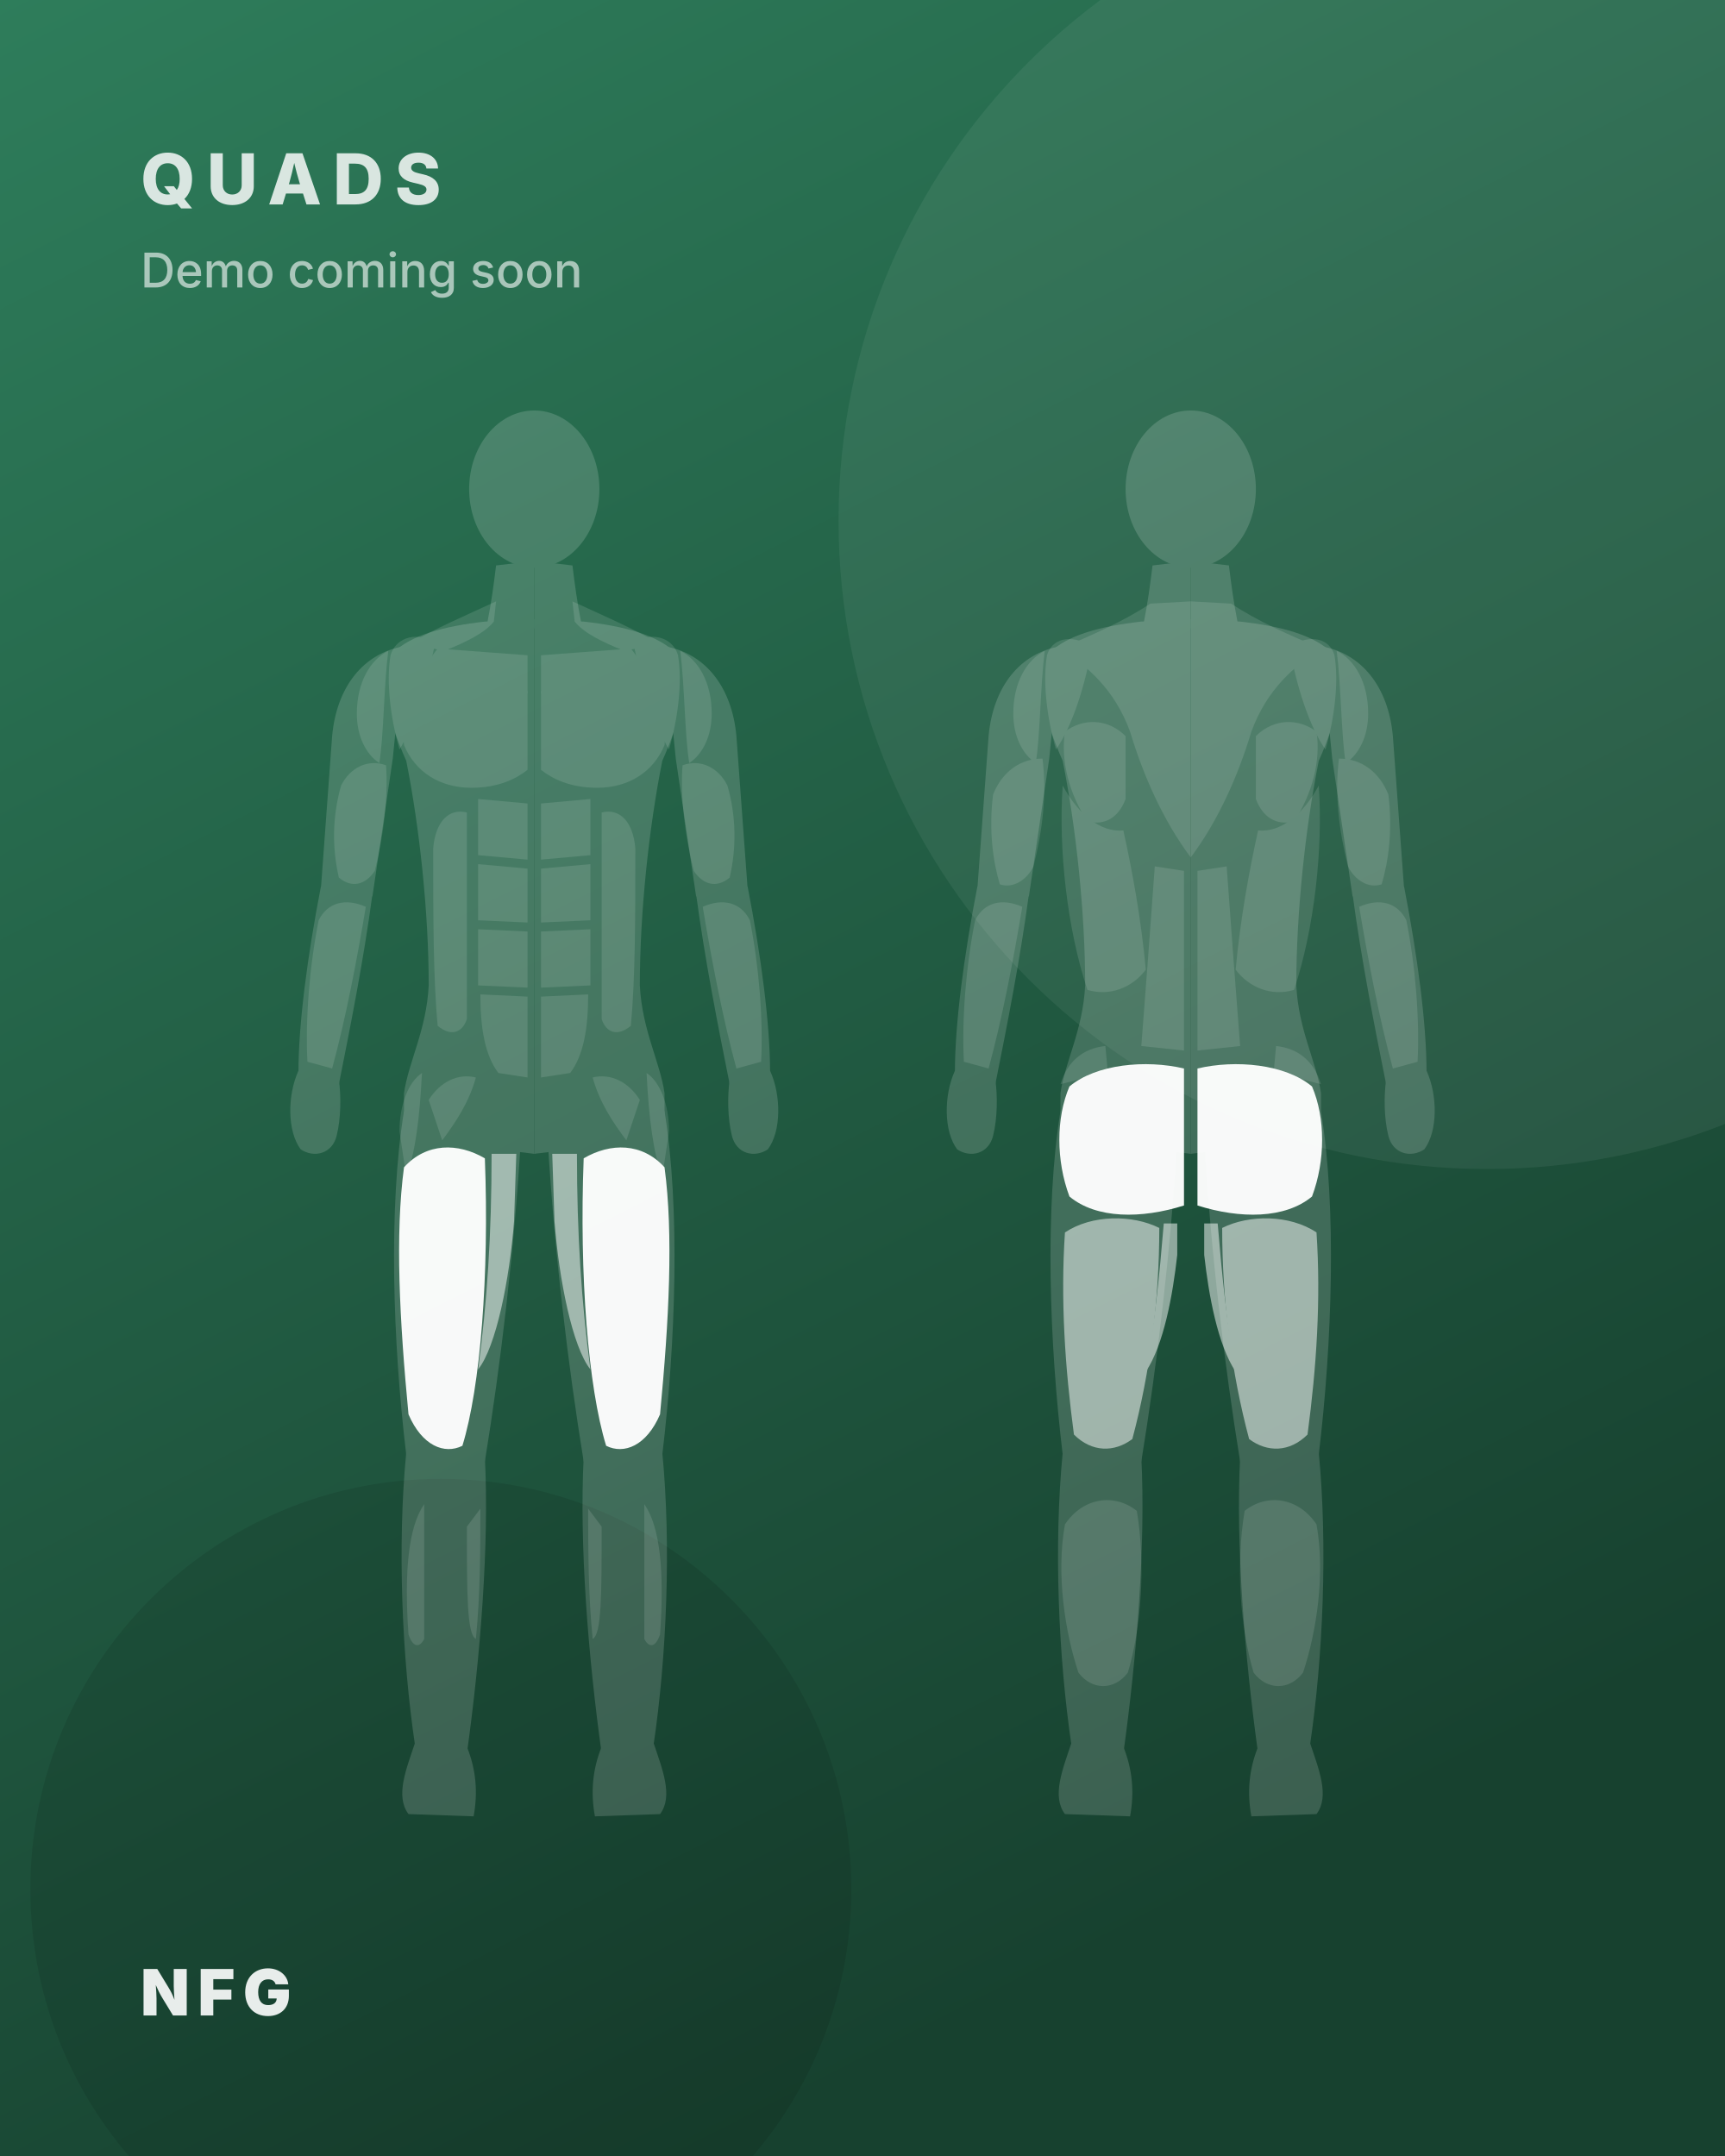
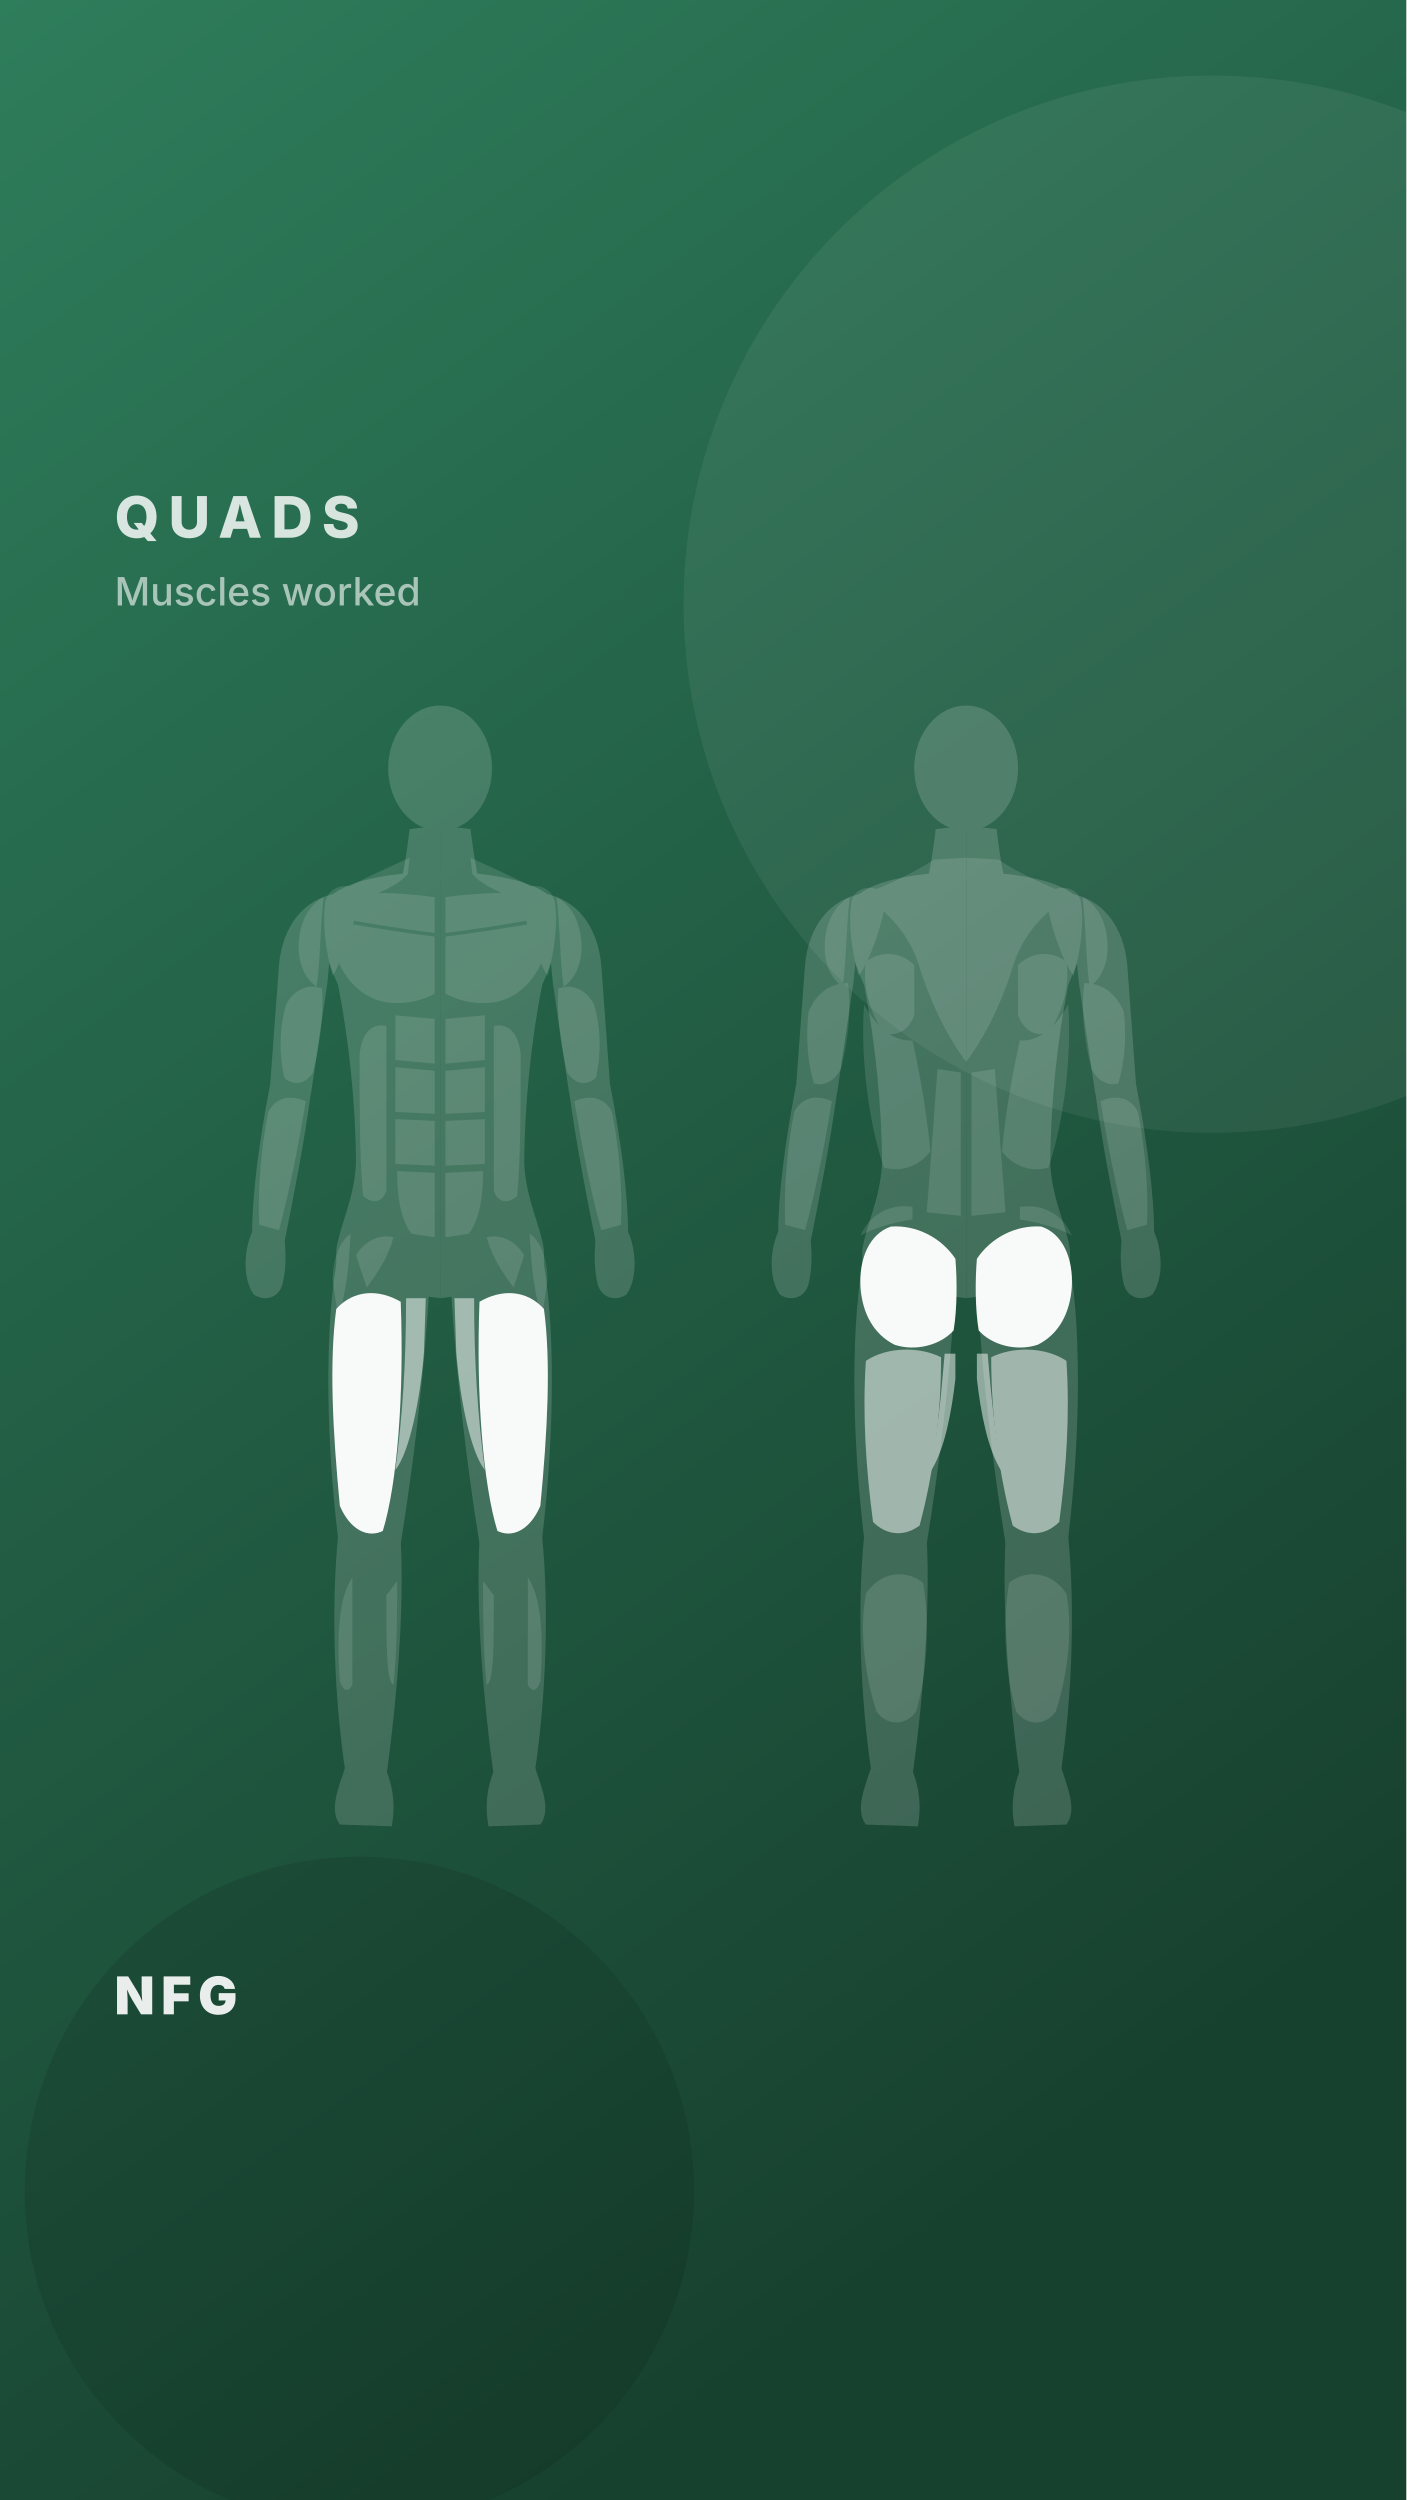
- <svg xmlns="http://www.w3.org/2000/svg" viewBox="0 0 1080 1350" width="1080" height="1350" role="img" aria-label="Leg Press: muscles worked (placeholder image)">
+ <svg xmlns="http://www.w3.org/2000/svg" viewBox="0 0 1080 1920" width="1080" height="1920" role="img" aria-label="Leg Press: muscles worked">
  <defs>
    <linearGradient id="bg" x1="0" y1="0" x2="0.4" y2="1">
      <stop offset="0" stop-color="#2E7D5B" />
      <stop offset="1" stop-color="#17412F" />
    </linearGradient>
  </defs>
-   <rect width="1080" height="1350" fill="url(#bg)" />
-   <circle cx="931" cy="326" r="406" fill="#FFFFFF" fill-opacity="0.06" />
-   <circle cx="276" cy="1183" r="257" fill="#000000" fill-opacity="0.10" />
-   <g transform="translate(334.5,250.0) scale(1.4062)">
+   <rect width="1080" height="1920" fill="url(#bg)" />
+   <circle cx="931" cy="464" r="406" fill="#FFFFFF" fill-opacity="0.06" />
+   <circle cx="276" cy="1683" r="257" fill="#000000" fill-opacity="0.10" />
+   <g transform="translate(338.0,535.0) scale(1.375)">
    <g opacity="0.16">
      <ellipse cx="0" cy="40" rx="29" ry="35" fill="#FFFFFF" />
      <path d="M0,72 L17,74 C18,82 19,90 21,100 L0,102 Z" fill="#FFFFFF" />
      <path d="M0,72 L17,74 C18,82 19,90 21,100 L0,102 Z" fill="#FFFFFF" transform="scale(-1,1)" />
      <path d="M0,98 L22,99 C40,101 55,105 63,113 C70,121 66,141 57,161 C51,191 47,229 47,261 C48,281 56,295 58,309 L58,322 C40,330 18,334 0,336 Z" fill="#FFFFFF" />
      <path d="M0,98 L22,99 C40,101 55,105 63,113 C70,121 66,141 57,161 C51,191 47,229 47,261 C48,281 56,295 58,309 L58,322 C40,330 18,334 0,336 Z" fill="#FFFFFF" transform="scale(-1,1)" />
      <path d="M58,110 C76,113 88,128 90,150 L95,218 C91,227 77,229 72,221 L63,160 Z" fill="#FFFFFF" />
      <path d="M58,110 C76,113 88,128 90,150 L95,218 C91,227 77,229 72,221 L63,160 Z" fill="#FFFFFF" transform="scale(-1,1)" />
      <path d="M72,220 L95,217 C101,248 105,278 105,300 L87,305 C82,280 76,250 72,220 Z" fill="#FFFFFF" />
      <path d="M72,220 L95,217 C101,248 105,278 105,300 L87,305 C82,280 76,250 72,220 Z" fill="#FFFFFF" transform="scale(-1,1)" />
      <path d="M87,303 L105,299 C110,310 110,326 104,334 C98,338 90,336 88,328 C86,320 86,310 87,303 Z" fill="#FFFFFF" />
      <path d="M87,303 L105,299 C110,310 110,326 104,334 C98,338 90,336 88,328 C86,320 86,310 87,303 Z" fill="#FFFFFF" transform="scale(-1,1)" />
      <path d="M6,330 L58,317 C65,360 63,420 57,470 L22,473 C15,430 9,380 6,330 Z" fill="#FFFFFF" />
      <path d="M6,330 L58,317 C65,360 63,420 57,470 L22,473 C15,430 9,380 6,330 Z" fill="#FFFFFF" transform="scale(-1,1)" />
      <path d="M22,471 L57,469 C61,510 59,560 53,600 L30,603 C24,560 20,510 22,471 Z" fill="#FFFFFF" />
      <path d="M22,471 L57,469 C61,510 59,560 53,600 L30,603 C24,560 20,510 22,471 Z" fill="#FFFFFF" transform="scale(-1,1)" />
      <path d="M30,600 L53,598 C57,610 62,622 56,630 L27,631 C25,620 26,610 30,600 Z" fill="#FFFFFF" />
      <path d="M30,600 L53,598 C57,610 62,622 56,630 L27,631 C25,620 26,610 30,600 Z" fill="#FFFFFF" transform="scale(-1,1)" />
    </g>
    <g opacity="0.12">
      <path d="M17,90 C30,96 44,102 56,109 L40,112 C30,108 22,104 18,99 Z" fill="#FFFFFF" />
      <path d="M17,90 C30,96 44,102 56,109 L40,112 C30,108 22,104 18,99 Z" fill="#FFFFFF" transform="scale(-1,1)" />
      <path d="M44,108 C54,103 62,107 64,114 C66,126 64,142 60,156 C54,146 48,128 44,108 Z" fill="#FFFFFF" />
      <path d="M44,108 C54,103 62,107 64,114 C66,126 64,142 60,156 C54,146 48,128 44,108 Z" fill="#FFFFFF" transform="scale(-1,1)" />
      <path d="M65,112 C73,116 79,126 79,140 C79,150 75,158 69,162 C67,150 67,128 65,112 Z" fill="#FFFFFF" />
      <path d="M65,112 C73,116 79,126 79,140 C79,150 75,158 69,162 C67,150 67,128 65,112 Z" fill="#FFFFFF" transform="scale(-1,1)" />
-       <path d="M3,130 L50,126 C56,136 59,146 58,154 C53,166 42,173 28,173 C16,173 8,169 3,165 Z" fill="#FFFFFF" />
-       <path d="M3,130 L50,126 C56,136 59,146 58,154 C53,166 42,173 28,173 C16,173 8,169 3,165 Z" fill="#FFFFFF" transform="scale(-1,1)" />
-       <path d="M3,114 L43,111 C47,116 50,121 52,127 C36,130 18,131 3,131 Z" fill="#FFFFFF" />
-       <path d="M3,114 L43,111 C47,116 50,121 52,127 C36,130 18,131 3,131 Z" fill="#FFFFFF" transform="scale(-1,1)" />
+       <path d="M3,134 C20,132 38,129 56,126 C58,134 58,142 56,150 C50,162 40,170 28,171 C17,172 9,169 3,166 Z" fill="#FFFFFF" />
+       <path d="M3,134 C20,132 38,129 56,126 C58,134 58,142 56,150 C50,162 40,170 28,171 C17,172 9,169 3,166 Z" fill="#FFFFFF" transform="scale(-1,1)" />
+       <path d="M3,112 C18,110 34,109 46,110 C51,114 54,119 55,124 C38,127 20,130 3,132 Z" fill="#FFFFFF" />
+       <path d="M3,112 C18,110 34,109 46,110 C51,114 54,119 55,124 C38,127 20,130 3,132 Z" fill="#FFFFFF" transform="scale(-1,1)" />
      <path d="M66,163 C74,160 82,164 86,172 C90,186 90,200 87,213 C81,218 75,216 71,210 C67,194 65,177 66,163 Z" fill="#FFFFFF" />
      <path d="M66,163 C74,160 82,164 86,172 C90,186 90,200 87,213 C81,218 75,216 71,210 C67,194 65,177 66,163 Z" fill="#FFFFFF" transform="scale(-1,1)" />
      <path d="M75,226 C84,222 92,224 96,232 C100,252 102,276 101,295 L90,298 C84,276 79,250 75,226 Z" fill="#FFFFFF" />
      <path d="M75,226 C84,222 92,224 96,232 C100,252 102,276 101,295 L90,298 C84,276 79,250 75,226 Z" fill="#FFFFFF" transform="scale(-1,1)" />
      <path d="M3,180 L25,178 L25,203 L3,205 Z" fill="#FFFFFF" />
      <path d="M3,180 L25,178 L25,203 L3,205 Z" fill="#FFFFFF" transform="scale(-1,1)" />
      <path d="M3,209 L25,207 L25,232 L3,233 Z" fill="#FFFFFF" />
      <path d="M3,209 L25,207 L25,232 L3,233 Z" fill="#FFFFFF" transform="scale(-1,1)" />
      <path d="M3,237 L25,236 L25,261 L3,262 Z" fill="#FFFFFF" />
      <path d="M3,237 L25,236 L25,261 L3,262 Z" fill="#FFFFFF" transform="scale(-1,1)" />
      <path d="M3,266 L24,265 C24,280 22,292 16,300 L3,302 Z" fill="#FFFFFF" />
      <path d="M3,266 L24,265 C24,280 22,292 16,300 L3,302 Z" fill="#FFFFFF" transform="scale(-1,1)" />
      <path d="M30,184 C38,182 44,188 45,200 C45,230 45,258 43,279 C37,284 32,282 30,276 C30,246 30,214 30,184 Z" fill="#FFFFFF" />
      <path d="M30,184 C38,182 44,188 45,200 C45,230 45,258 43,279 C37,284 32,282 30,276 C30,246 30,214 30,184 Z" fill="#FFFFFF" transform="scale(-1,1)" />
      <path d="M26,302 C34,300 42,304 47,312 L41,330 C35,322 29,313 26,302 Z" fill="#FFFFFF" />
      <path d="M26,302 C34,300 42,304 47,312 L41,330 C35,322 29,313 26,302 Z" fill="#FFFFFF" transform="scale(-1,1)" />
      <path d="M50,300 C56,304 60,314 60,326 L57,346 C53,336 51,320 50,300 Z" fill="#FFFFFF" />
      <path d="M50,300 C56,304 60,314 60,326 L57,346 C53,336 51,320 50,300 Z" fill="#FFFFFF" transform="scale(-1,1)" />
      <path d="M49,492 C56,502 58,522 56,550 C54,556 51,556 49,552 C49,530 49,512 49,492 Z" fill="#FFFFFF" />
      <path d="M49,492 C56,502 58,522 56,550 C54,556 51,556 49,552 C49,530 49,512 49,492 Z" fill="#FFFFFF" transform="scale(-1,1)" />
      <path d="M24,494 C24,512 24,532 26,552 C30,550 30,532 30,502 Z" fill="#FFFFFF" />
      <path d="M24,494 C24,512 24,532 26,552 C30,550 30,532 30,502 Z" fill="#FFFFFF" transform="scale(-1,1)" />
    </g>
    <g opacity="0.5">
      <path d="M8,336 L19,336 C19,372 21,402 25,432 C17,422 11,392 9,366 Z" fill="#FFFFFF" />
      <path d="M8,336 L19,336 C19,372 21,402 25,432 C17,422 11,392 9,366 Z" fill="#FFFFFF" transform="scale(-1,1)" />
    </g>
    <g opacity="0.96">
      <path d="M22,338 C34,331 48,331 58,342 C62,372 60,410 56,452 C50,466 40,470 32,466 C24,440 20,390 22,338 Z" fill="#FFFFFF" />
      <path d="M22,338 C34,331 48,331 58,342 C62,372 60,410 56,452 C50,466 40,470 32,466 C24,440 20,390 22,338 Z" fill="#FFFFFF" transform="scale(-1,1)" />
    </g>
  </g>
-   <g transform="translate(745.5,250.0) scale(1.4062)">
+   <g transform="translate(742.0,535.0) scale(1.375)">
    <g opacity="0.16">
      <ellipse cx="0" cy="40" rx="29" ry="35" fill="#FFFFFF" />
      <path d="M0,72 L17,74 C18,82 19,90 21,100 L0,102 Z" fill="#FFFFFF" />
      <path d="M0,72 L17,74 C18,82 19,90 21,100 L0,102 Z" fill="#FFFFFF" transform="scale(-1,1)" />
      <path d="M0,98 L22,99 C40,101 55,105 63,113 C70,121 66,141 57,161 C51,191 47,229 47,261 C48,281 56,295 58,309 L58,322 C40,330 18,334 0,336 Z" fill="#FFFFFF" />
      <path d="M0,98 L22,99 C40,101 55,105 63,113 C70,121 66,141 57,161 C51,191 47,229 47,261 C48,281 56,295 58,309 L58,322 C40,330 18,334 0,336 Z" fill="#FFFFFF" transform="scale(-1,1)" />
      <path d="M58,110 C76,113 88,128 90,150 L95,218 C91,227 77,229 72,221 L63,160 Z" fill="#FFFFFF" />
      <path d="M58,110 C76,113 88,128 90,150 L95,218 C91,227 77,229 72,221 L63,160 Z" fill="#FFFFFF" transform="scale(-1,1)" />
      <path d="M72,220 L95,217 C101,248 105,278 105,300 L87,305 C82,280 76,250 72,220 Z" fill="#FFFFFF" />
      <path d="M72,220 L95,217 C101,248 105,278 105,300 L87,305 C82,280 76,250 72,220 Z" fill="#FFFFFF" transform="scale(-1,1)" />
      <path d="M87,303 L105,299 C110,310 110,326 104,334 C98,338 90,336 88,328 C86,320 86,310 87,303 Z" fill="#FFFFFF" />
      <path d="M87,303 L105,299 C110,310 110,326 104,334 C98,338 90,336 88,328 C86,320 86,310 87,303 Z" fill="#FFFFFF" transform="scale(-1,1)" />
      <path d="M6,330 L58,317 C65,360 63,420 57,470 L22,473 C15,430 9,380 6,330 Z" fill="#FFFFFF" />
      <path d="M6,330 L58,317 C65,360 63,420 57,470 L22,473 C15,430 9,380 6,330 Z" fill="#FFFFFF" transform="scale(-1,1)" />
      <path d="M22,471 L57,469 C61,510 59,560 53,600 L30,603 C24,560 20,510 22,471 Z" fill="#FFFFFF" />
      <path d="M22,471 L57,469 C61,510 59,560 53,600 L30,603 C24,560 20,510 22,471 Z" fill="#FFFFFF" transform="scale(-1,1)" />
      <path d="M30,600 L53,598 C57,610 62,622 56,630 L27,631 C25,620 26,610 30,600 Z" fill="#FFFFFF" />
      <path d="M30,600 L53,598 C57,610 62,622 56,630 L27,631 C25,620 26,610 30,600 Z" fill="#FFFFFF" transform="scale(-1,1)" />
    </g>
    <g opacity="0.12">
      <path d="M0,90 L18,91 C30,99 44,105 58,111 C46,119 34,129 27,148 C21,168 12,188 0,204 Z" fill="#FFFFFF" />
      <path d="M0,90 L18,91 C30,99 44,105 58,111 C46,119 34,129 27,148 C21,168 12,188 0,204 Z" fill="#FFFFFF" transform="scale(-1,1)" />
      <path d="M44,110 C54,104 62,107 64,114 C66,126 64,142 60,156 C53,146 47,128 44,110 Z" fill="#FFFFFF" />
      <path d="M44,110 C54,104 62,107 64,114 C66,126 64,142 60,156 C53,146 47,128 44,110 Z" fill="#FFFFFF" transform="scale(-1,1)" />
      <path d="M65,112 C73,116 79,126 79,140 C79,150 75,158 69,162 C67,150 67,128 65,112 Z" fill="#FFFFFF" />
      <path d="M65,112 C73,116 79,126 79,140 C79,150 75,158 69,162 C67,150 67,128 65,112 Z" fill="#FFFFFF" transform="scale(-1,1)" />
      <path d="M29,150 C37,142 48,142 56,148 C58,161 54,176 46,188 C38,190 32,186 29,178 Z" fill="#FFFFFF" />
      <path d="M29,150 C37,142 48,142 56,148 C58,161 54,176 46,188 C38,190 32,186 29,178 Z" fill="#FFFFFF" transform="scale(-1,1)" />
      <path d="M30,192 C40,193 50,185 57,172 C59,200 55,236 46,263 C36,266 26,262 20,254 C22,232 26,210 30,192 Z" fill="#FFFFFF" />
      <path d="M30,192 C40,193 50,185 57,172 C59,200 55,236 46,263 C36,266 26,262 20,254 C22,232 26,210 30,192 Z" fill="#FFFFFF" transform="scale(-1,1)" />
      <path d="M3,210 L16,208 C18,236 20,262 22,288 L3,290 Z" fill="#FFFFFF" />
      <path d="M3,210 L16,208 C18,236 20,262 22,288 L3,290 Z" fill="#FFFFFF" transform="scale(-1,1)" />
      <path d="M66,160 C76,160 84,166 88,176 C90,192 88,206 85,216 C79,218 73,214 70,208 C66,192 64,176 66,160 Z" fill="#FFFFFF" />
      <path d="M66,160 C76,160 84,166 88,176 C90,192 88,206 85,216 C79,218 73,214 70,208 C66,192 64,176 66,160 Z" fill="#FFFFFF" transform="scale(-1,1)" />
      <path d="M75,226 C84,222 92,224 96,232 C100,252 102,276 101,295 L90,298 C84,276 79,250 75,226 Z" fill="#FFFFFF" />
      <path d="M75,226 C84,222 92,224 96,232 C100,252 102,276 101,295 L90,298 C84,276 79,250 75,226 Z" fill="#FFFFFF" transform="scale(-1,1)" />
-       <path d="M38,288 C48,289 55,295 58,305 C50,303 43,301 37,299 Z" fill="#FFFFFF" />
-       <path d="M38,288 C48,289 55,295 58,305 C50,303 43,301 37,299 Z" fill="#FFFFFF" transform="scale(-1,1)" />
+       <path d="M30,285 C42,283 54,289 59,301 C52,297 42,294 30,292 Z" fill="#FFFFFF" />
+       <path d="M30,285 C42,283 54,289 59,301 C52,297 42,294 30,292 Z" fill="#FFFFFF" transform="scale(-1,1)" />
      <path d="M24,495 C34,487 48,489 56,501 C60,523 56,549 50,567 C44,575 34,575 28,567 C22,547 20,519 24,495 Z" fill="#FFFFFF" />
      <path d="M24,495 C34,487 48,489 56,501 C60,523 56,549 50,567 C44,575 34,575 28,567 C22,547 20,519 24,495 Z" fill="#FFFFFF" transform="scale(-1,1)" />
    </g>
    <g opacity="0.5">
      <path d="M14,369 C26,363 44,363 56,371 C58,401 56,431 52,461 C44,469 34,469 26,463 C18,433 14,401 14,369 Z" fill="#FFFFFF" />
      <path d="M14,369 C26,363 44,363 56,371 C58,401 56,431 52,461 C44,469 34,469 26,463 C18,433 14,401 14,369 Z" fill="#FFFFFF" transform="scale(-1,1)" />
      <path d="M6,367 L12,367 C14,391 16,411 20,433 C12,421 8,399 6,381 Z" fill="#FFFFFF" />
      <path d="M6,367 L12,367 C14,391 16,411 20,433 C12,421 8,399 6,381 Z" fill="#FFFFFF" transform="scale(-1,1)" />
    </g>
    <g opacity="0.96">
-       <path d="M3,298 C20,294 42,296 54,306 C60,320 60,339 54,355 C42,365 22,365 3,359 Z" fill="#FFFFFF" />
-       <path d="M3,298 C20,294 42,296 54,306 C60,320 60,339 54,355 C42,365 22,365 3,359 Z" fill="#FFFFFF" transform="scale(-1,1)" />
+       <path d="M6,314 C14,302 28,295 42,296 C54,300 60,314 59,330 C58,344 52,356 40,362 C28,366 14,362 7,354 C5,342 5,326 6,314 Z" fill="#FFFFFF" />
+       <path d="M6,314 C14,302 28,295 42,296 C54,300 60,314 59,330 C58,344 52,356 40,362 C28,366 14,362 7,354 C5,342 5,326 6,314 Z" fill="#FFFFFF" transform="scale(-1,1)" />
    </g>
  </g>
-   <text x="88" y="128" fill="#FFFFFF" fill-opacity="0.82" font-family="Inter, 'Helvetica Neue', Helvetica, Arial, sans-serif" font-size="44" font-weight="800" letter-spacing="7">QUADS</text>
-   <text x="88" y="180" fill="#FFFFFF" fill-opacity="0.6" font-family="Inter, 'Helvetica Neue', Helvetica, Arial, sans-serif" font-size="30" font-weight="500">Demo coming soon</text>
-   <text x="88" y="1262" fill="#FFFFFF" fill-opacity="0.9" font-family="Inter, 'Helvetica Neue', Helvetica, Arial, sans-serif" font-size="40" font-weight="900" letter-spacing="5">NFG</text>
+   <text x="88" y="413" fill="#FFFFFF" fill-opacity="0.82" font-family="Inter, 'Helvetica Neue', Helvetica, Arial, sans-serif" font-size="44" font-weight="800" letter-spacing="7">QUADS</text>
+   <text x="88" y="465" fill="#FFFFFF" fill-opacity="0.6" font-family="Inter, 'Helvetica Neue', Helvetica, Arial, sans-serif" font-size="30" font-weight="500">Muscles worked</text>
+   <text x="88" y="1547" fill="#FFFFFF" fill-opacity="0.9" font-family="Inter, 'Helvetica Neue', Helvetica, Arial, sans-serif" font-size="40" font-weight="900" letter-spacing="5">NFG</text>
</svg>
